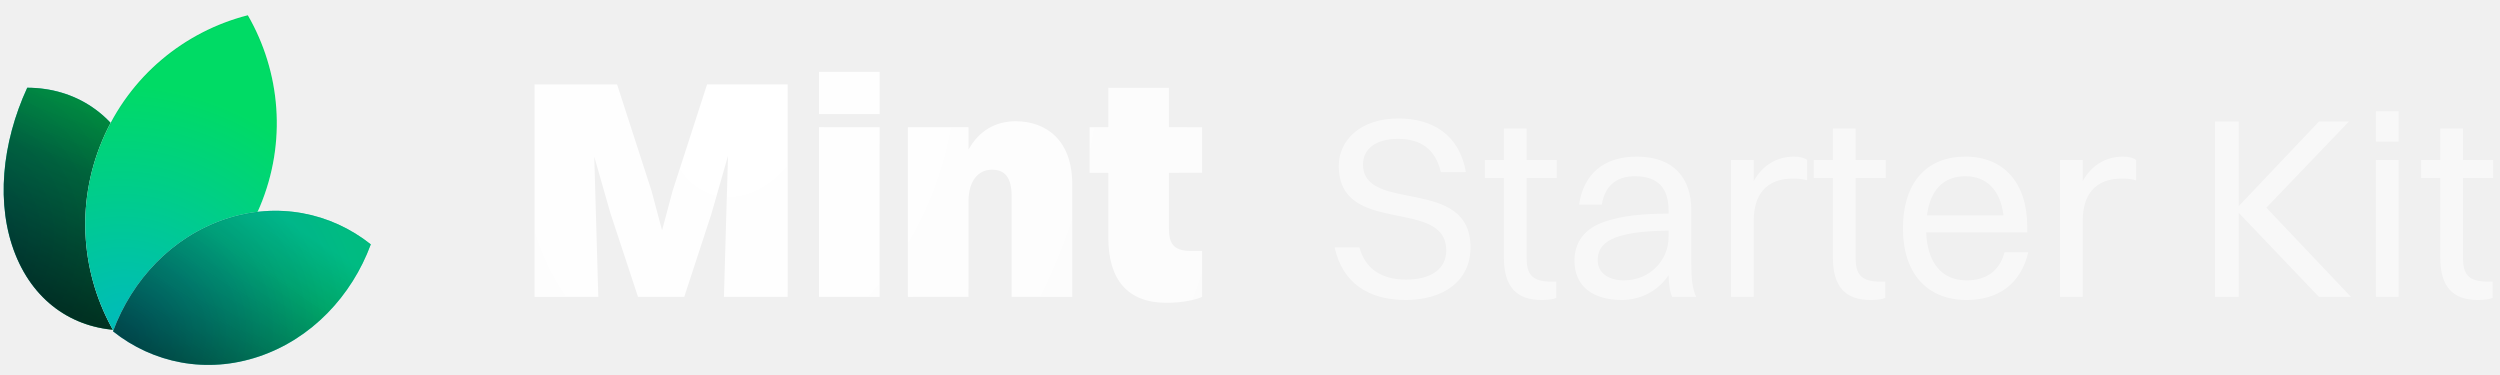
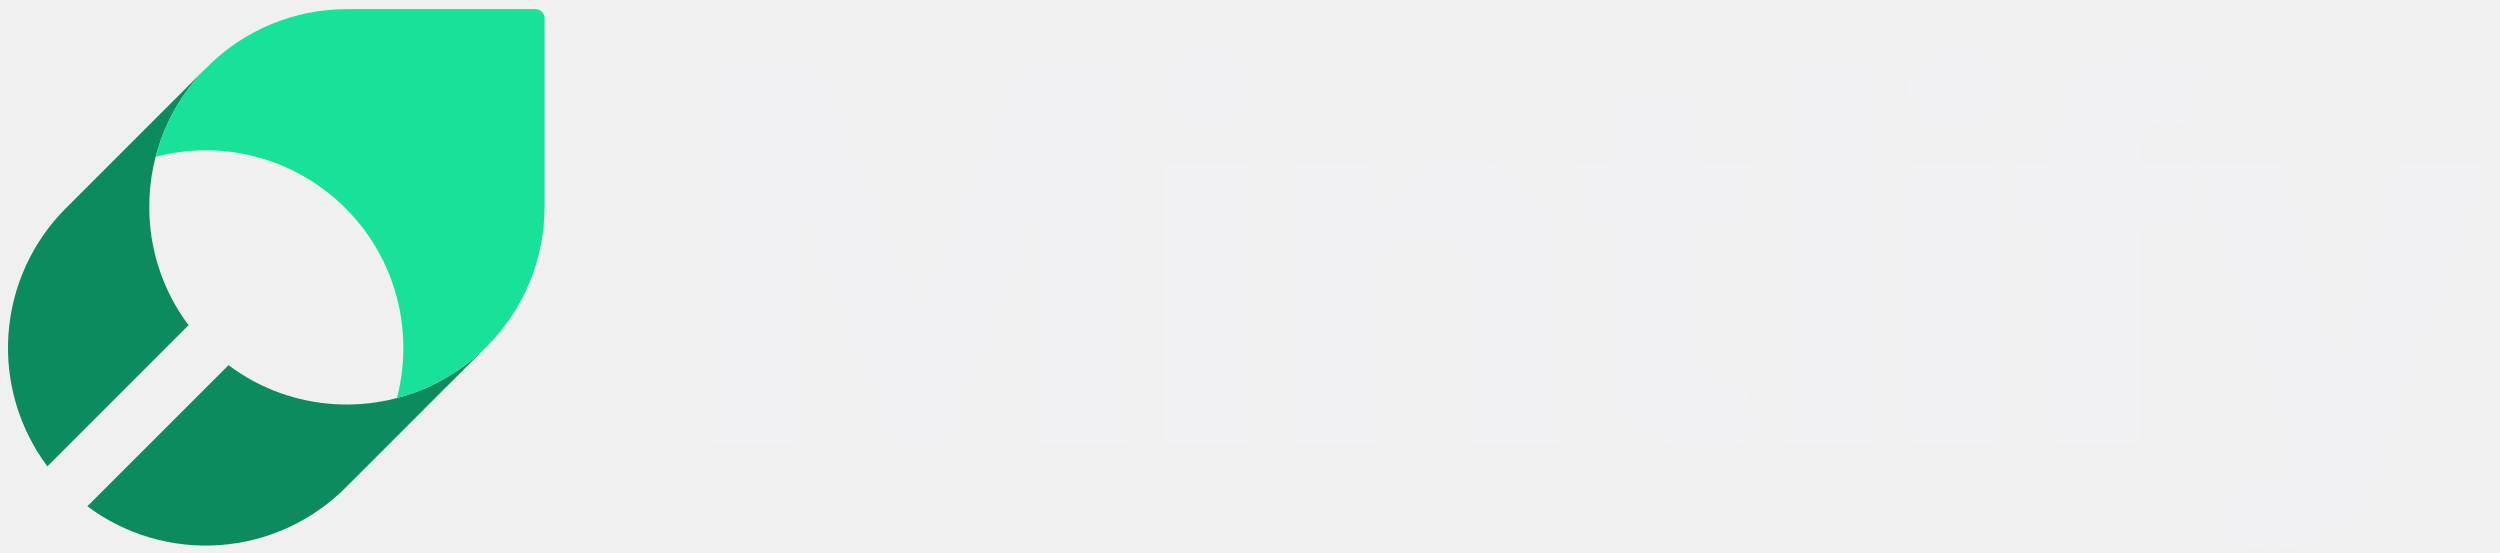
- <svg xmlns="http://www.w3.org/2000/svg" width="160" height="24" viewBox="0 0 160 24" fill="none">
-   <path d="M7.953 21.139C4.896 21.13 2.255 19.458 0.987 16.29C-0.28 13.121 0.109 9.163 1.744 5.615C4.801 5.624 7.442 7.296 8.71 10.465C9.977 13.633 9.588 17.591 7.953 21.139Z" fill="white" />
-   <path d="M7.953 21.139C4.896 21.13 2.255 19.458 0.987 16.29C-0.28 13.121 0.109 9.163 1.744 5.615C4.801 5.624 7.442 7.296 8.71 10.465C9.977 13.633 9.588 17.591 7.953 21.139Z" fill="url(#paint0_radial_115_109)" />
-   <path d="M7.953 21.139C4.896 21.13 2.255 19.458 0.987 16.29C-0.28 13.121 0.109 9.163 1.744 5.615C4.801 5.624 7.442 7.296 8.71 10.465C9.977 13.633 9.588 17.591 7.953 21.139Z" fill="black" fill-opacity="0.5" style="mix-blend-mode:hard-light" />
-   <path d="M7.953 21.139C4.896 21.13 2.255 19.458 0.987 16.29C-0.28 13.121 0.109 9.163 1.744 5.615C4.801 5.624 7.442 7.296 8.71 10.465C9.977 13.633 9.588 17.591 7.953 21.139Z" fill="url(#paint1_linear_115_109)" fill-opacity="0.5" style="mix-blend-mode:hard-light" />
-   <path d="M7.935 21.111C4.897 21.096 2.274 19.431 1.013 16.279C-0.248 13.124 0.136 9.182 1.762 5.643C4.8 5.659 7.423 7.324 8.684 10.476C9.945 13.63 9.561 17.572 7.935 21.111Z" stroke="url(#paint2_linear_115_109)" stroke-opacity="0.05" stroke-width="0.056" />
-   <path d="M7.31 21.257C11.354 20.221 14.884 17.375 16.628 13.236C18.373 9.097 17.945 4.587 15.86 0.976C11.816 2.012 8.287 4.858 6.542 8.998C4.797 13.137 5.225 17.646 7.31 21.257Z" fill="white" />
-   <path d="M7.31 21.257C11.354 20.221 14.884 17.375 16.628 13.236C18.373 9.097 17.945 4.587 15.86 0.976C11.816 2.012 8.287 4.858 6.542 8.998C4.797 13.137 5.225 17.646 7.31 21.257Z" fill="url(#paint3_radial_115_109)" />
-   <path d="M16.602 13.225C14.864 17.349 11.351 20.187 7.324 21.225C5.253 17.624 4.829 13.132 6.568 9.009C8.306 4.885 11.819 2.047 15.846 1.009C17.918 4.61 18.341 9.101 16.602 13.225Z" stroke="url(#paint4_linear_115_109)" stroke-opacity="0.05" stroke-width="0.056" />
-   <path d="M7.234 21.207C9.789 23.237 13.21 23.951 16.577 22.814C19.944 21.677 22.506 18.945 23.73 15.638C21.175 13.608 17.754 12.894 14.387 14.031C11.02 15.168 8.458 17.901 7.234 21.207Z" fill="white" />
-   <path d="M7.234 21.207C9.789 23.237 13.21 23.951 16.577 22.814C19.944 21.677 22.506 18.945 23.73 15.638C21.175 13.608 17.754 12.894 14.387 14.031C11.02 15.168 8.458 17.901 7.234 21.207Z" fill="url(#paint5_radial_115_109)" />
-   <path d="M7.234 21.207C9.789 23.237 13.21 23.951 16.577 22.814C19.944 21.677 22.506 18.945 23.73 15.638C21.175 13.608 17.754 12.894 14.387 14.031C11.02 15.168 8.458 17.901 7.234 21.207Z" fill="black" fill-opacity="0.2" style="mix-blend-mode:hard-light" />
-   <path d="M7.234 21.207C9.789 23.237 13.21 23.951 16.577 22.814C19.944 21.677 22.506 18.945 23.73 15.638C21.175 13.608 17.754 12.894 14.387 14.031C11.02 15.168 8.458 17.901 7.234 21.207Z" fill="url(#paint6_linear_115_109)" fill-opacity="0.5" style="mix-blend-mode:hard-light" />
-   <path d="M16.568 22.787C13.218 23.918 9.814 23.212 7.267 21.198C8.492 17.907 11.044 15.189 14.396 14.058C17.747 12.927 21.15 13.633 23.697 15.648C22.472 18.938 19.92 21.656 16.568 22.787Z" stroke="url(#paint7_linear_115_109)" stroke-opacity="0.05" stroke-width="0.056" />
-   <path d="M34.212 19V5.4H39.492L41.692 12.2L42.372 14.74L43.052 12.2L45.252 5.4H50.412V19H46.332L46.592 9.98L45.532 13.68L43.792 19H40.832L39.052 13.6L38.032 10.02L38.292 19H34.212ZM52.416 7.3V4.6H56.295V7.3H52.416ZM52.416 19V8.14H56.295V19H52.416ZM58.104 19V8.14H61.984V9.58C62.664 8.34 63.744 7.76 65.004 7.76C66.964 7.76 68.624 8.98 68.624 11.78V19H64.744V12.56C64.744 11.34 64.304 10.86 63.484 10.86C62.604 10.86 61.984 11.58 61.984 12.88V19H58.104ZM70.933 15.22V11.06H69.733V8.14H70.933V5.62H74.813V8.14H76.933V11.06H74.813V14.6C74.813 15.5 75.033 16.06 76.213 16.06H76.933V19C76.493 19.2 75.673 19.38 74.653 19.38C72.153 19.38 70.933 17.88 70.933 15.22Z" fill="url(#paint8_radial_115_109)" />
-   <path d="M87.232 10.519C87.232 13.687 94.112 11.229 94.112 15.832C94.112 17.994 92.364 19.198 89.971 19.198C87.562 19.198 85.912 18.093 85.417 15.832H87.001C87.364 17.169 88.371 17.895 89.987 17.895C91.671 17.895 92.561 17.152 92.561 16.03C92.561 12.598 85.681 15.155 85.681 10.618C85.681 9.001 87.034 7.582 89.509 7.582C91.671 7.582 93.403 8.621 93.816 11.014H92.215C91.868 9.529 90.912 8.886 89.476 8.886C88.057 8.886 87.232 9.529 87.232 10.519ZM96.25 16.476V11.393H95.029V10.239H96.25V8.226H97.702V10.239H99.632V11.393H97.702V16.476C97.702 17.532 98.015 18.026 99.302 18.026H99.599V19.066C99.434 19.148 99.071 19.198 98.659 19.198C97.025 19.198 96.25 18.323 96.25 16.476ZM102.516 13.093H101.064C101.345 11.162 102.615 10.024 104.76 10.024C107.103 10.024 108.242 11.393 108.242 13.44V16.888C108.242 17.895 108.324 18.521 108.555 19H107.021C106.856 18.654 106.806 18.142 106.79 17.614C106.047 18.72 104.859 19.198 103.803 19.198C101.988 19.198 100.767 18.357 100.767 16.69C100.767 15.486 101.427 14.611 102.714 14.182C103.902 13.786 105.107 13.687 106.79 13.671V13.473C106.79 12.053 106.13 11.278 104.628 11.278C103.374 11.278 102.698 11.971 102.516 13.093ZM102.252 16.657C102.252 17.465 102.929 17.944 103.952 17.944C105.569 17.944 106.79 16.674 106.79 15.172V14.759C103.061 14.793 102.252 15.585 102.252 16.657ZM110.787 19V10.239H112.239V11.591C112.833 10.519 113.774 10.024 114.83 10.024C115.176 10.024 115.49 10.107 115.655 10.239V11.542C115.407 11.46 115.094 11.427 114.747 11.427C112.998 11.427 112.239 12.515 112.239 14.1V19H110.787ZM117.305 16.476V11.393H116.084V10.239H117.305V8.226H118.757V10.239H120.688V11.393H118.757V16.476C118.757 17.532 119.071 18.026 120.358 18.026H120.655V19.066C120.49 19.148 120.127 19.198 119.714 19.198C118.081 19.198 117.305 18.323 117.305 16.476ZM129.809 16.145C129.33 18.192 127.862 19.198 125.865 19.198C123.324 19.198 121.79 17.482 121.79 14.627C121.79 11.658 123.324 10.024 125.783 10.024C128.258 10.024 129.743 11.723 129.743 14.512V14.875H123.275C123.357 16.838 124.281 17.944 125.865 17.944C127.103 17.944 127.977 17.35 128.291 16.145H129.809ZM125.783 11.278C124.38 11.278 123.539 12.152 123.324 13.786H128.225C128.027 12.169 127.152 11.278 125.783 11.278ZM131.843 19V10.239H133.295V11.591C133.889 10.519 134.829 10.024 135.885 10.024C136.232 10.024 136.545 10.107 136.71 10.239V11.542C136.463 11.46 136.149 11.427 135.803 11.427C134.054 11.427 133.295 12.515 133.295 14.1V19H131.843ZM141.763 19V7.78H143.281V13.192L148.413 7.78H150.327L145.047 13.291L150.459 19H148.413L143.281 13.621V19H141.763ZM152.06 9.067V7.12H153.512V9.067H152.06ZM152.06 19V10.239H153.512V19H152.06ZM156.178 16.476V11.393H154.957V10.239H156.178V8.226H157.63V10.239H159.56V11.393H157.63V16.476C157.63 17.532 157.943 18.026 159.23 18.026H159.527V19.066C159.362 19.148 158.999 19.198 158.587 19.198C156.953 19.198 156.178 18.323 156.178 16.476Z" fill="white" fill-opacity="0.55" />
+ <svg xmlns="http://www.w3.org/2000/svg" width="2191" height="484" viewBox="0 0 2191 484" fill="none">
+   <g clipPath="url(#clip0_2209_2)">
+     <path d="M622.759 61.727H720.718L803.814 264.355H807.649L890.746 61.727H988.704V389H911.68V187.97H908.963L830.341 386.923H781.122L702.5 186.852H699.784V389H622.759V61.727ZM1020.04 389V143.545H1098.19V389H1020.04ZM1059.19 114.941C1048.22 114.941 1038.79 111.319 1030.91 104.075C1023.03 96.724 1019.08 87.881 1019.08 77.548C1019.08 67.32 1023.03 58.584 1030.91 51.34C1038.79 43.989 1048.22 40.314 1059.19 40.314C1070.27 40.314 1079.7 43.989 1087.48 51.34C1095.36 58.584 1099.3 67.32 1099.3 77.548C1099.3 87.881 1095.36 96.724 1087.48 104.075C1079.7 111.319 1070.27 114.941 1059.19 114.941ZM1208.07 249.014V389H1129.92V143.545H1204.23V188.609H1206.95C1212.38 173.588 1221.65 161.816 1234.75 153.293C1247.86 144.664 1263.46 140.349 1281.57 140.349C1298.83 140.349 1313.8 144.238 1326.48 152.015C1339.26 159.685 1349.17 170.445 1356.2 184.295C1363.34 198.038 1366.86 214.124 1366.75 232.555V389H1288.61V247.896C1288.71 234.259 1285.25 223.606 1278.22 215.935C1271.29 208.265 1261.65 204.43 1249.29 204.43C1241.09 204.43 1233.85 206.241 1227.56 209.863C1221.38 213.379 1216.59 218.439 1213.18 225.044C1209.88 231.649 1208.17 239.639 1208.07 249.014ZM1535.68 143.545V201.074H1380.83V143.545H1535.68ZM1413.27 84.739H1491.41V311.816C1491.41 316.61 1492.16 320.499 1493.65 323.482C1495.25 326.358 1497.54 328.435 1500.52 329.714C1503.5 330.886 1507.07 331.472 1511.23 331.472C1514.21 331.472 1517.35 331.205 1520.65 330.673C1524.06 330.033 1526.62 329.501 1528.33 329.075L1540.15 385.484C1536.42 386.55 1531.15 387.881 1524.33 389.479C1517.62 391.077 1509.58 392.089 1500.2 392.516C1481.88 393.368 1466.16 391.237 1453.06 386.124C1440.06 380.903 1430.1 372.807 1423.18 361.834C1416.36 350.861 1413.06 337.065 1413.27 320.445V84.739ZM1640.96 61.727V389H1562.82V61.727H1640.96ZM1672.7 389V143.545H1750.84V389H1672.7ZM1711.85 114.941C1700.88 114.941 1691.45 111.319 1683.57 104.075C1675.68 96.724 1671.74 87.881 1671.74 77.548C1671.74 67.32 1675.68 58.584 1683.57 51.34C1691.45 43.989 1700.88 40.314 1711.85 40.314C1722.93 40.314 1732.36 43.989 1740.14 51.34C1748.02 58.584 1751.96 67.32 1751.96 77.548C1751.96 87.881 1748.02 96.724 1740.14 104.075C1732.36 111.319 1722.93 114.941 1711.85 114.941ZM1922.09 143.545V201.074H1764.2V143.545H1922.09ZM1797.12 389V131.081C1797.12 112.118 1800.69 96.404 1807.83 83.94C1814.97 71.369 1824.88 61.994 1837.55 55.815C1850.23 49.529 1864.88 46.386 1881.5 46.386C1892.37 46.386 1902.59 47.239 1912.18 48.943C1921.88 50.541 1929.07 51.979 1933.75 53.258L1921.29 110.467C1918.41 109.508 1914.9 108.709 1910.74 108.07C1906.69 107.43 1902.86 107.111 1899.24 107.111C1890.07 107.111 1883.79 109.135 1880.38 113.183C1876.97 117.232 1875.27 122.771 1875.27 129.803V389H1797.12ZM1989.46 481.045C1980.09 481.045 1971.24 480.3 1962.93 478.808C1954.63 477.423 1947.49 475.559 1941.52 473.215L1958.78 416.486C1966.45 419.043 1973.38 420.534 1979.55 420.96C1985.84 421.386 1991.22 420.374 1995.69 417.924C2000.28 415.58 2003.79 411.372 2006.24 405.3L2009.28 397.949L1922.03 143.545H2003.84L2049.07 318.688H2051.62L2097.49 143.545H2179.78L2087.26 412.491C2082.79 425.914 2076.45 437.739 2068.24 447.967C2060.15 458.3 2049.65 466.397 2036.76 472.256C2023.98 478.116 2008.21 481.045 1989.46 481.045Z" fill="#F1F0F3" />
+     <g clipPath="url(#clip1_2209_2)">
+       <path d="M130.833 179.492C131.162 134.734 148.911 91.865 180.318 59.975H180.261L59.007 181.228H59.065C58.613 181.584 58.188 181.97 57.791 182.386C28.302 211.836 10.424 250.934 7.436 292.503C4.449 334.071 16.553 375.324 41.528 408.688L163.997 286.219L165.27 285.003C142.444 254.606 130.334 217.502 130.833 179.492V179.492Z" fill="#0C8C5E" />
+       <path d="M425.257 304.971C402.05 327.714 372.919 343.479 341.185 350.469C309.452 357.458 276.393 355.39 245.778 344.501C229.455 338.707 214.114 330.451 200.286 320.019L199.013 321.292L76.544 443.704C109.922 468.616 151.151 480.682 192.694 477.695C234.237 474.709 273.316 456.87 302.788 427.44L304.003 426.225L425.257 304.971Z" fill="#0C8C5E" />
+       <path d="M477.231 181.228V16C477.231 11.582 473.649 8 469.231 8H304.003C281.252 7.977 258.721 12.45 237.704 21.16C216.687 29.871 197.598 42.649 181.534 58.759L180.318 59.974C159.144 81.471 143.994 108.157 136.389 137.357C150.156 133.792 164.304 131.907 178.524 131.743C216.536 131.295 253.629 143.422 284.035 166.238C311.362 186.617 332.045 214.63 343.476 246.746C355.125 279.571 356.658 315.137 347.874 348.842C377.079 341.25 403.769 326.098 425.257 304.913L426.472 303.755C442.589 287.684 455.371 268.586 464.082 247.558C472.793 226.531 477.262 203.989 477.231 181.228Z" fill="#18E299" />
+     </g>
+   </g>
  <defs>
-     <radialGradient id="paint0_radial_115_109" cx="0" cy="0" r="1" gradientUnits="userSpaceOnUse" gradientTransform="translate(-3.00503 15.023) rotate(-10.029) scale(17.9572 17.784)">
-       <stop stop-color="#00B0BB" />
-       <stop offset="1" stop-color="#00DB65" />
-     </radialGradient>
-     <linearGradient id="paint1_linear_115_109" x1="7.39" y1="4.813" x2="1.63" y2="18.689" gradientUnits="userSpaceOnUse">
-       <stop stop-color="#18E299" />
-       <stop offset="1" />
-     </linearGradient>
-     <linearGradient id="paint2_linear_115_109" x1="7.948" y1="8.016" x2="1.761" y2="18.746" gradientUnits="userSpaceOnUse">
-       <stop />
-       <stop offset="1" stop-opacity="0" />
-     </linearGradient>
-     <radialGradient id="paint3_radial_115_109" cx="0" cy="0" r="1" gradientUnits="userSpaceOnUse" gradientTransform="translate(8.11404 20.8822) rotate(-75.7542) scale(21.6246 23.7772)">
-       <stop stop-color="#00BBBB" />
-       <stop offset="0.713" stop-color="#00DB65" />
-     </radialGradient>
-     <linearGradient id="paint4_linear_115_109" x1="7.602" y1="5.871" x2="15.556" y2="16.372" gradientUnits="userSpaceOnUse">
-       <stop />
-       <stop offset="1" stop-opacity="0" />
-     </linearGradient>
-     <radialGradient id="paint5_radial_115_109" cx="0" cy="0" r="1" gradientUnits="userSpaceOnUse" gradientTransform="translate(7.84537 21.5181) rotate(-20.3525) scale(18.5603 17.32)">
-       <stop stop-color="#00B0BB" />
-       <stop offset="1" stop-color="#00DB65" />
-     </radialGradient>
-     <linearGradient id="paint6_linear_115_109" x1="16.808" y1="13.007" x2="10.041" y2="22.994" gradientUnits="userSpaceOnUse">
-       <stop stop-color="#00B1BC" />
-       <stop offset="1" />
-     </linearGradient>
-     <linearGradient id="paint7_linear_115_109" x1="16.808" y1="13.007" x2="14.169" y2="23.841" gradientUnits="userSpaceOnUse">
-       <stop />
-       <stop offset="1" stop-opacity="0" />
-     </linearGradient>
-     <radialGradient id="paint8_radial_115_109" cx="0" cy="0" r="1" gradientUnits="userSpaceOnUse" gradientTransform="translate(47.2781 7) rotate(19.0047) scale(67.5582 85.7506)">
-       <stop stop-color="white" />
-       <stop offset="1" stop-color="white" stop-opacity="0.5" />
-     </radialGradient>
+     <clipPath id="clip0_2209_2">
+       <rect width="2191" height="484" fill="white" />
+     </clipPath>
+     <clipPath id="clip1_2209_2">
+       <rect width="470" height="470" fill="white" transform="translate(7 8)" />
+     </clipPath>
  </defs>
</svg>
